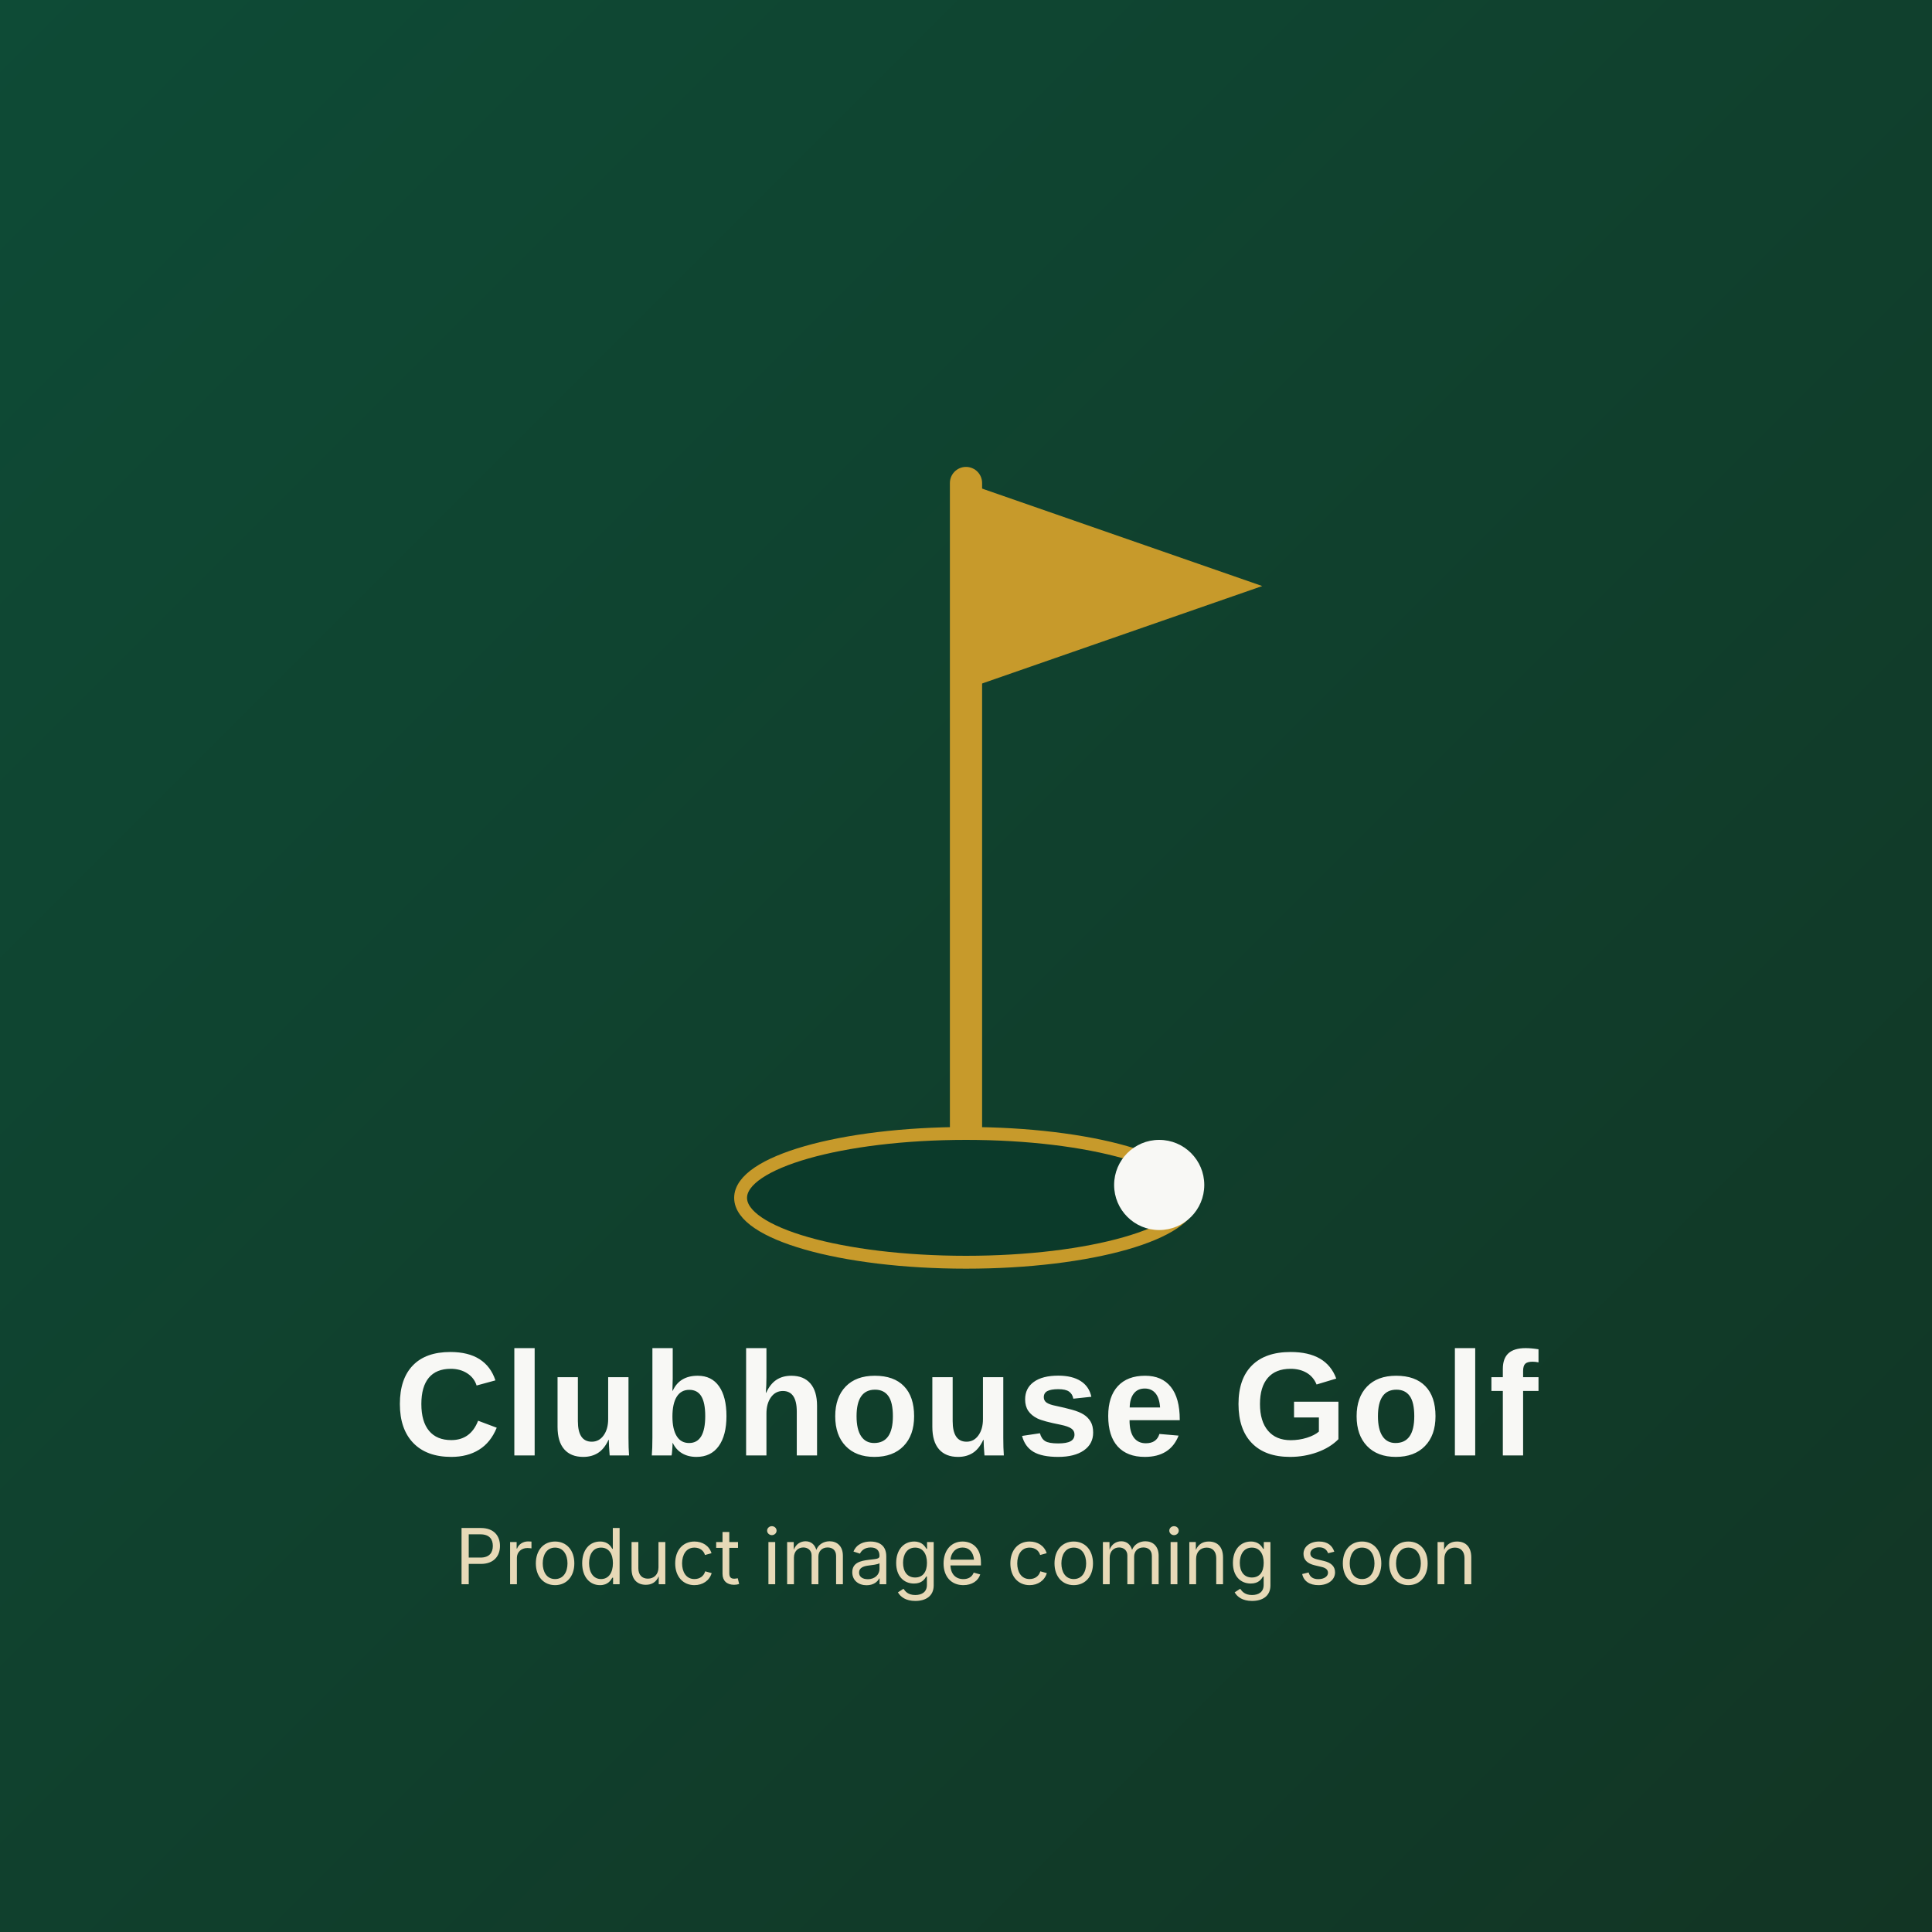
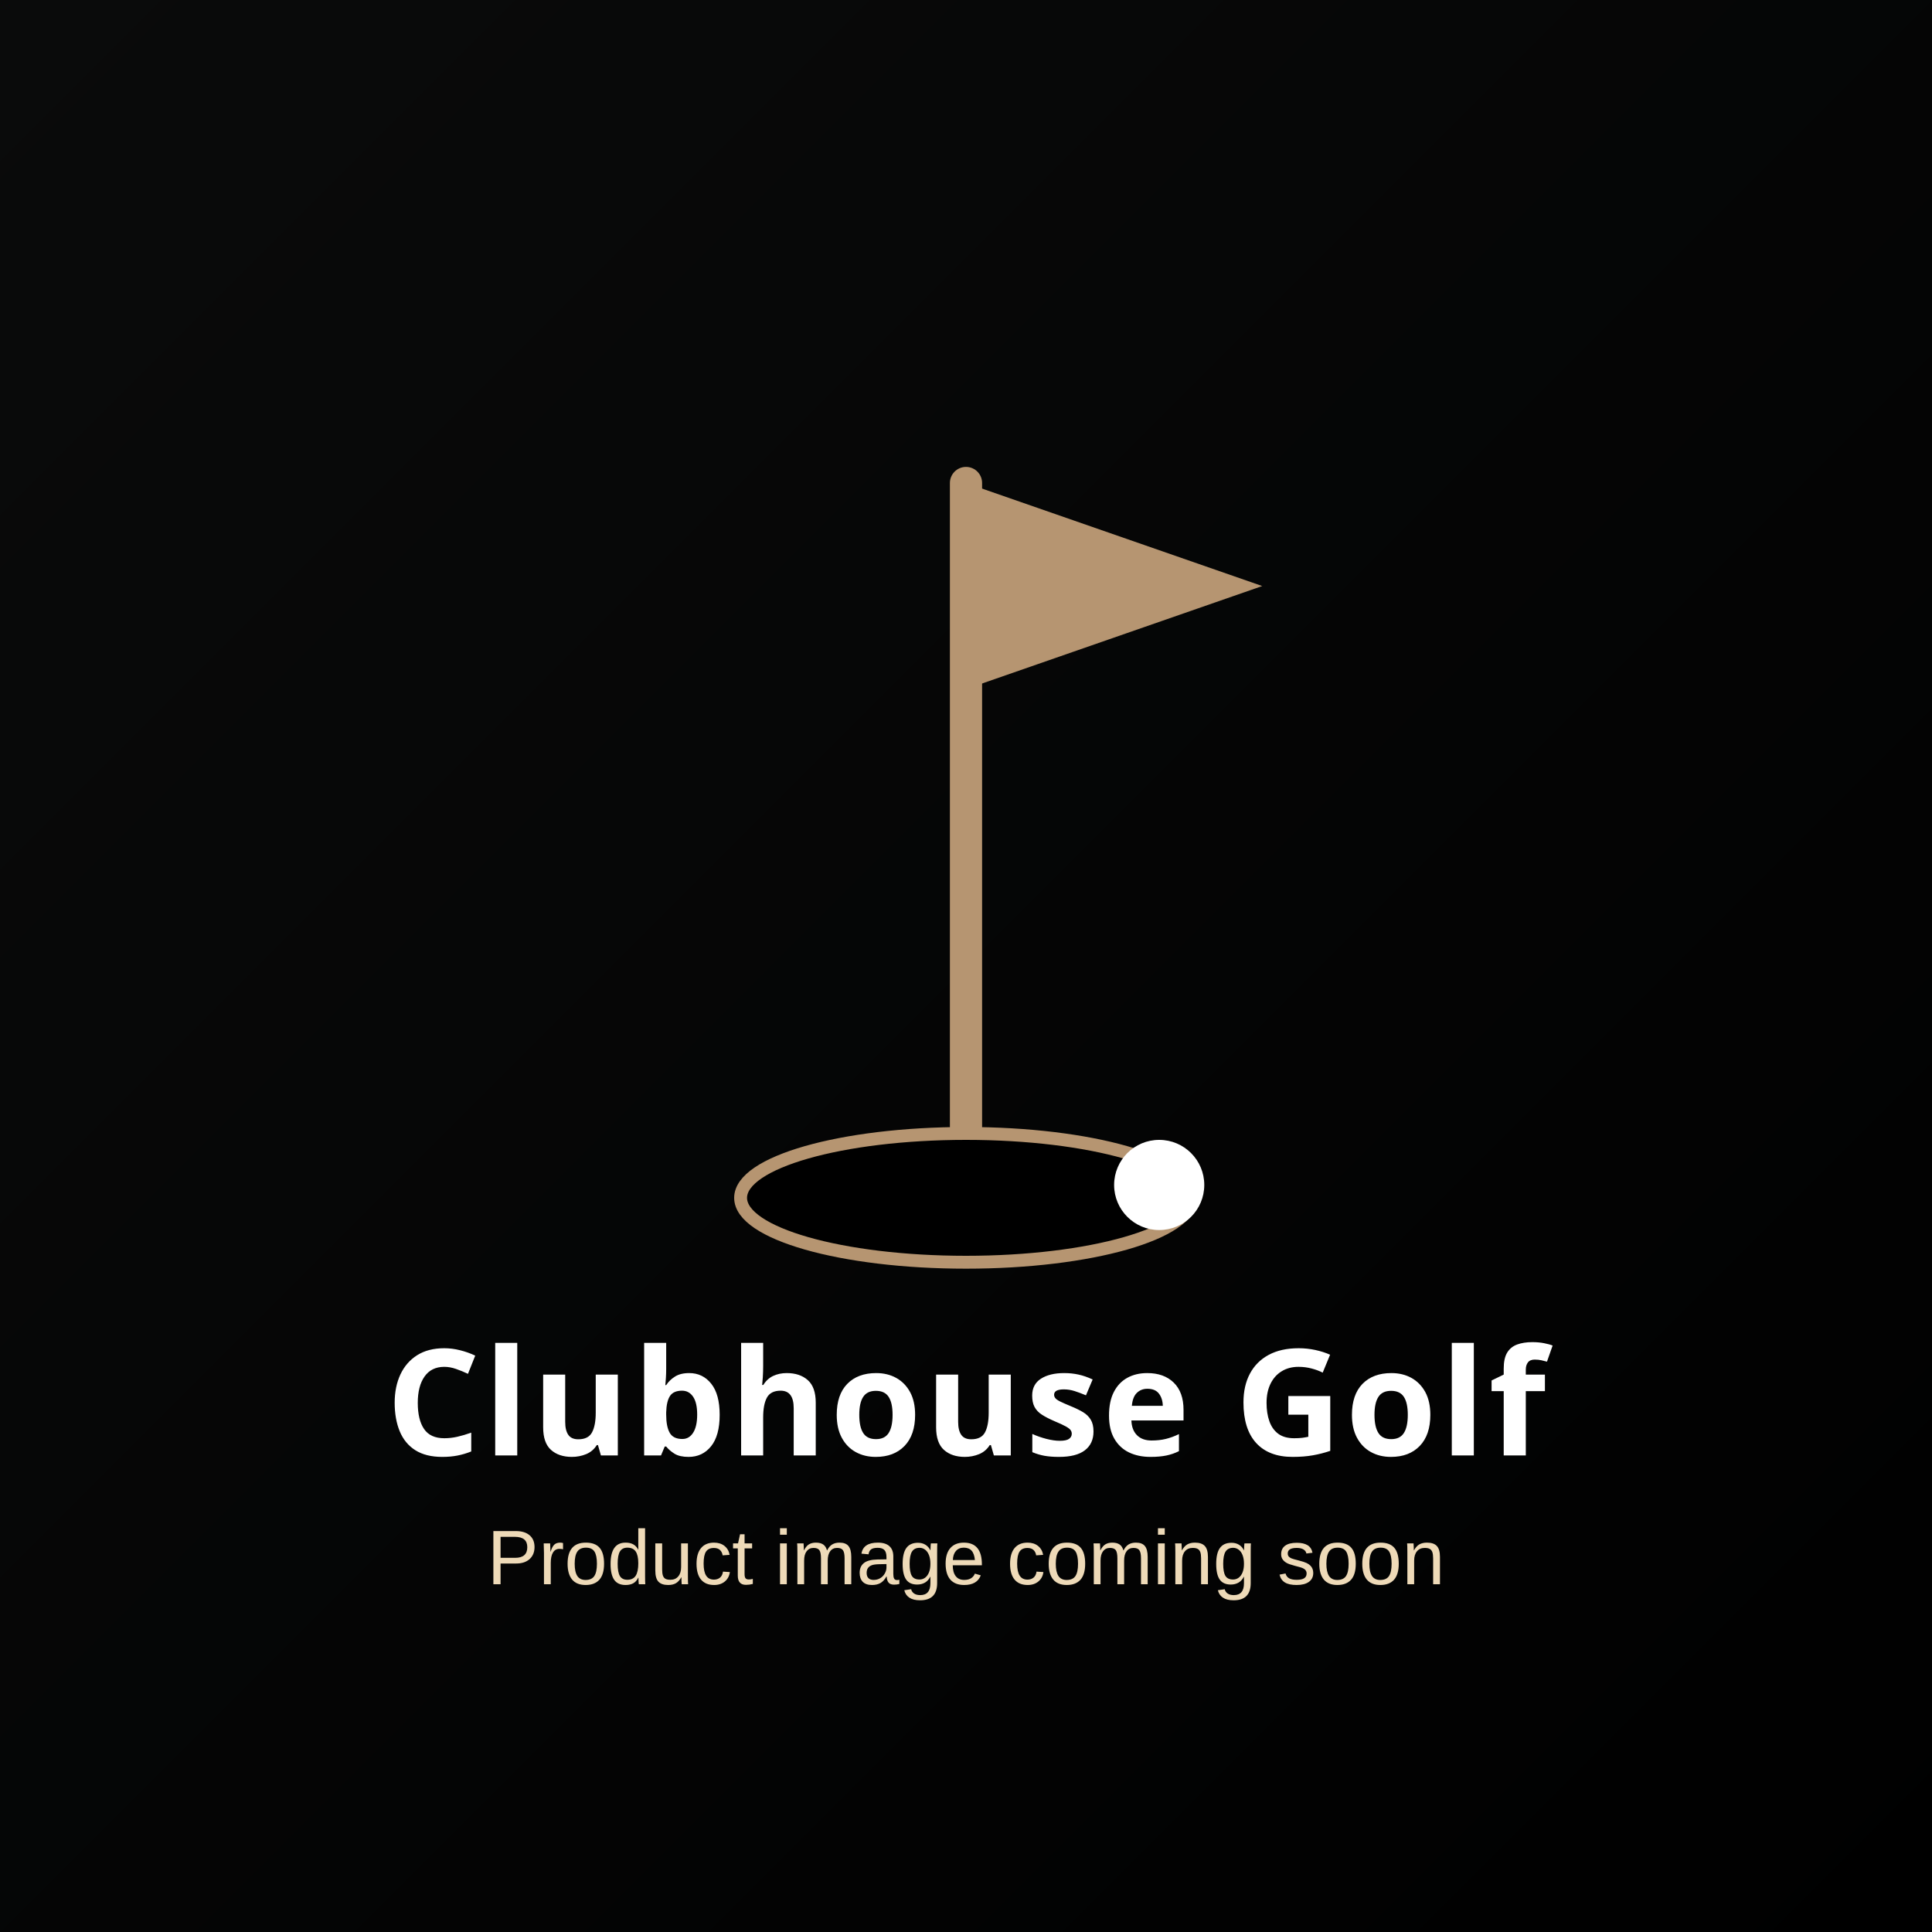
<svg xmlns="http://www.w3.org/2000/svg" viewBox="0 0 600 600" role="img" aria-label="Clubhouse Golf product image coming soon">
  <defs>
    <linearGradient id="bg" x1="0" y1="0" x2="1" y2="1">
-       <stop offset="0" stop-color="#0E4B36" />
-       <stop offset="1" stop-color="#123524" />
+       <stop offset="0" stop-color="#0A0B0B" />
+       <stop offset="1" stop-color="#000000" />
    </linearGradient>
  </defs>
  <rect width="600" height="600" fill="url(#bg)" />
-   <g fill="none" stroke="#C79A2B" stroke-width="10" stroke-linecap="round">
+   <g fill="none" stroke="#B69571" stroke-width="10" stroke-linecap="round">
    <line x1="300" y1="150" x2="300" y2="360" />
  </g>
-   <path d="M300 150 L392 182 L300 214 Z" fill="#C79A2B" />
-   <ellipse cx="300" cy="372" rx="70" ry="20" fill="#0b3a2a" stroke="#C79A2B" stroke-width="4" />
-   <circle cx="360" cy="368" r="14" fill="#F8F8F5" />
-   <text x="300" y="452" text-anchor="middle" font-family="Montserrat, Arial, sans-serif" font-size="46" font-weight="700" fill="#F8F8F5" letter-spacing="1">Clubhouse Golf</text>
-   <text x="300" y="492" text-anchor="middle" font-family="Inter, Arial, sans-serif" font-size="24" fill="#E7D9B7">Product image coming soon</text>
+   <path d="M300 150 L392 182 L300 214 Z" fill="#B69571" />
+   <ellipse cx="300" cy="372" rx="70" ry="20" fill="#000000" stroke="#B69571" stroke-width="4" />
+   <circle cx="360" cy="368" r="14" fill="#FFFFFF" />
+   <text x="300" y="452" text-anchor="middle" font-family="'Bebas Neue', 'Arial Narrow', sans-serif" font-size="46" font-weight="700" fill="#FFFFFF" letter-spacing="1">Clubhouse Golf</text>
+   <text x="300" y="492" text-anchor="middle" font-family="'Bricolage Grotesque', Arial, sans-serif" font-size="24" fill="#EEDAB8">Product image coming soon</text>
</svg>
